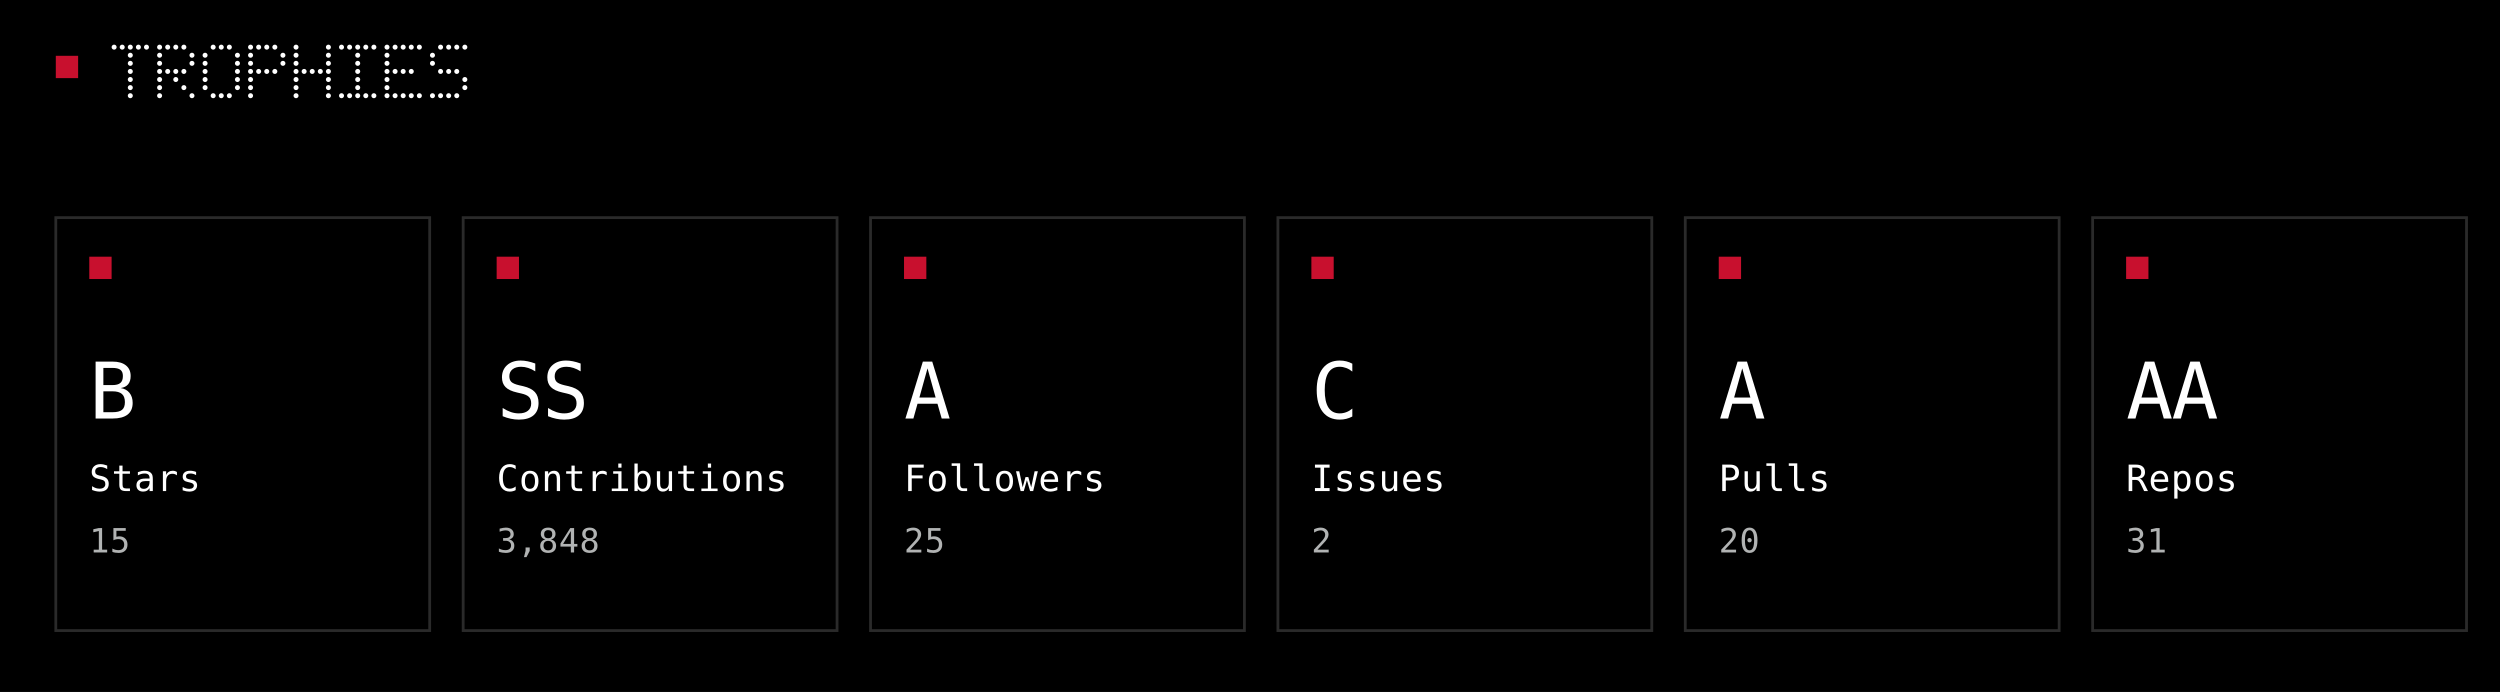
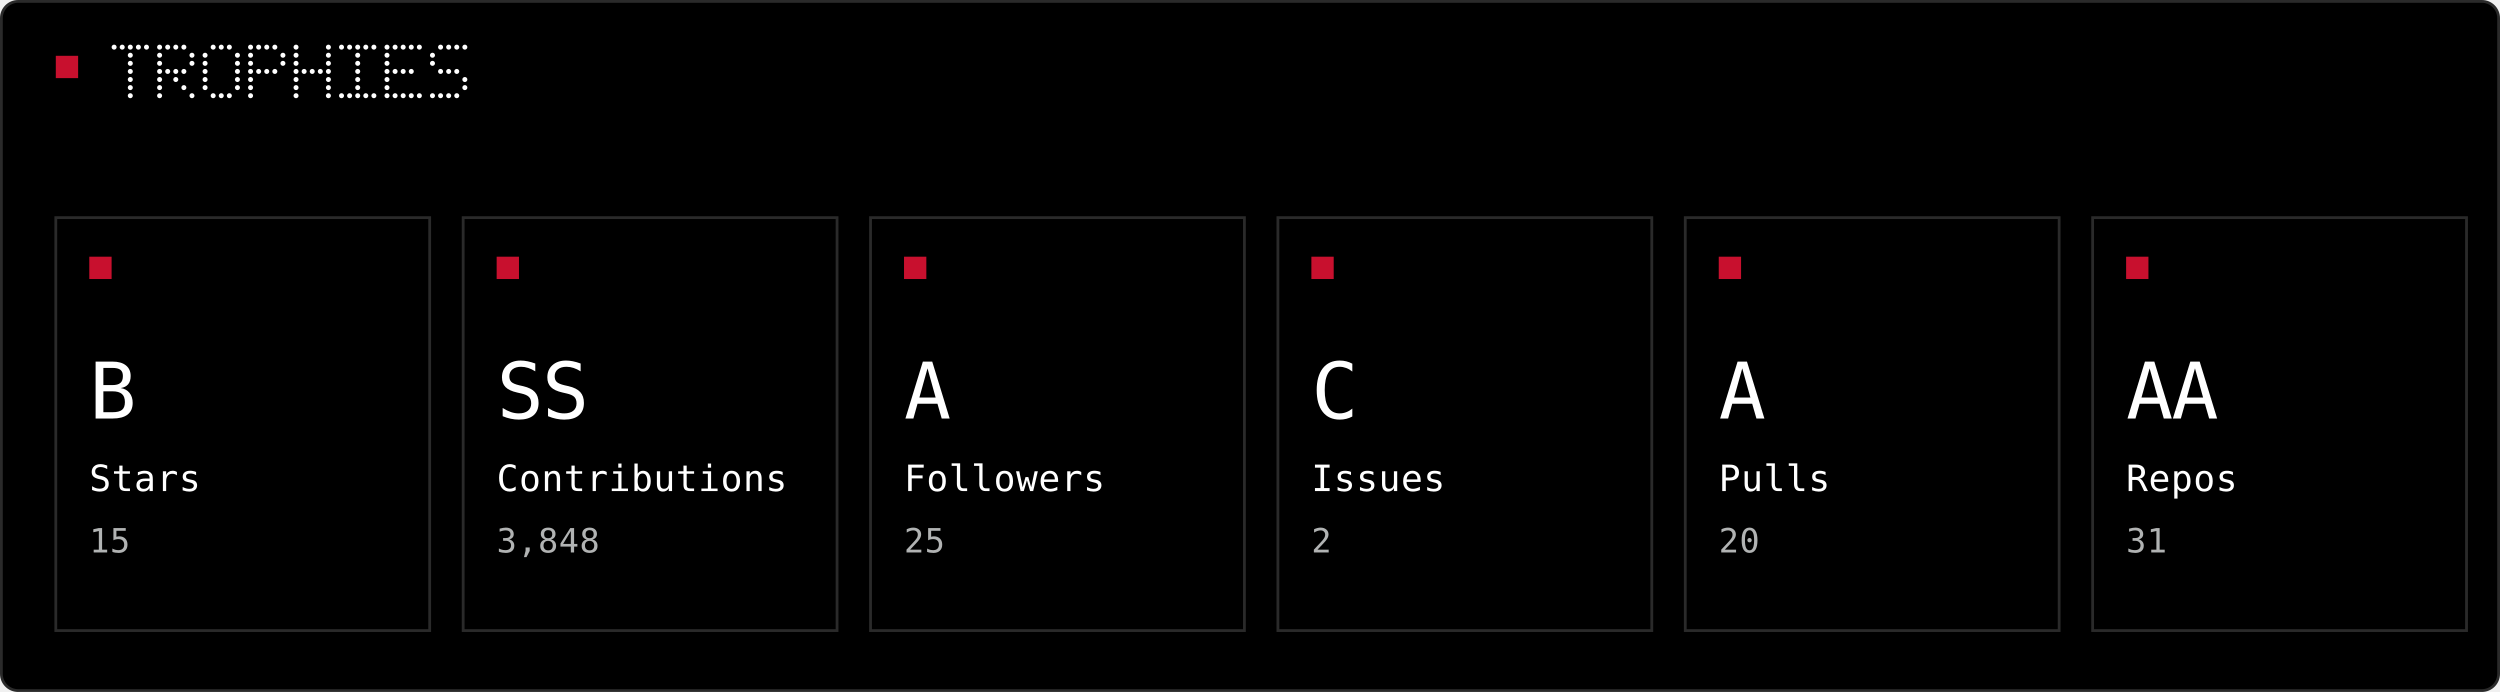
<svg xmlns="http://www.w3.org/2000/svg" width="896" height="248" viewBox="0 0 896 248" role="img">
-   <rect width="896" height="248" fill="#000000" />
+   <rect x="0.5" y="0.5" width="895" height="247" rx="6" fill="#000000" stroke="#2A2A2A" stroke-width="1" />
  <rect x="20" y="20" width="8" height="8" fill="#C8102E" />
  <circle cx="40.9" cy="16.9" r="0.90" fill="#FFFFFF" />
  <circle cx="43.8" cy="16.9" r="0.90" fill="#FFFFFF" />
  <circle cx="46.7" cy="16.9" r="0.90" fill="#FFFFFF" />
  <circle cx="49.6" cy="16.9" r="0.90" fill="#FFFFFF" />
  <circle cx="52.5" cy="16.9" r="0.90" fill="#FFFFFF" />
  <circle cx="46.7" cy="19.8" r="0.90" fill="#FFFFFF" />
  <circle cx="46.7" cy="22.7" r="0.90" fill="#FFFFFF" />
  <circle cx="46.7" cy="25.6" r="0.90" fill="#FFFFFF" />
  <circle cx="46.7" cy="28.5" r="0.90" fill="#FFFFFF" />
  <circle cx="46.7" cy="31.4" r="0.90" fill="#FFFFFF" />
  <circle cx="46.7" cy="34.3" r="0.90" fill="#FFFFFF" />
  <circle cx="57.2" cy="16.9" r="0.90" fill="#FFFFFF" />
  <circle cx="60.1" cy="16.9" r="0.90" fill="#FFFFFF" />
  <circle cx="63.0" cy="16.9" r="0.90" fill="#FFFFFF" />
  <circle cx="65.9" cy="16.9" r="0.90" fill="#FFFFFF" />
  <circle cx="57.2" cy="19.8" r="0.90" fill="#FFFFFF" />
  <circle cx="68.8" cy="19.8" r="0.90" fill="#FFFFFF" />
  <circle cx="57.2" cy="22.7" r="0.90" fill="#FFFFFF" />
  <circle cx="68.8" cy="22.7" r="0.90" fill="#FFFFFF" />
  <circle cx="57.2" cy="25.6" r="0.90" fill="#FFFFFF" />
  <circle cx="60.1" cy="25.6" r="0.90" fill="#FFFFFF" />
  <circle cx="63.0" cy="25.6" r="0.90" fill="#FFFFFF" />
  <circle cx="65.9" cy="25.6" r="0.90" fill="#FFFFFF" />
  <circle cx="57.2" cy="28.5" r="0.90" fill="#FFFFFF" />
  <circle cx="63.0" cy="28.5" r="0.90" fill="#FFFFFF" />
  <circle cx="57.2" cy="31.4" r="0.90" fill="#FFFFFF" />
  <circle cx="65.9" cy="31.4" r="0.90" fill="#FFFFFF" />
  <circle cx="57.2" cy="34.3" r="0.90" fill="#FFFFFF" />
  <circle cx="68.8" cy="34.3" r="0.90" fill="#FFFFFF" />
  <circle cx="76.4" cy="16.9" r="0.90" fill="#FFFFFF" />
  <circle cx="79.3" cy="16.9" r="0.90" fill="#FFFFFF" />
  <circle cx="82.2" cy="16.9" r="0.90" fill="#FFFFFF" />
  <circle cx="73.5" cy="19.8" r="0.90" fill="#FFFFFF" />
  <circle cx="85.1" cy="19.8" r="0.90" fill="#FFFFFF" />
  <circle cx="73.5" cy="22.7" r="0.90" fill="#FFFFFF" />
  <circle cx="85.1" cy="22.7" r="0.90" fill="#FFFFFF" />
  <circle cx="73.5" cy="25.6" r="0.90" fill="#FFFFFF" />
  <circle cx="85.1" cy="25.6" r="0.90" fill="#FFFFFF" />
  <circle cx="73.5" cy="28.5" r="0.90" fill="#FFFFFF" />
  <circle cx="85.1" cy="28.5" r="0.90" fill="#FFFFFF" />
  <circle cx="73.5" cy="31.4" r="0.90" fill="#FFFFFF" />
  <circle cx="85.1" cy="31.4" r="0.90" fill="#FFFFFF" />
  <circle cx="76.4" cy="34.3" r="0.90" fill="#FFFFFF" />
  <circle cx="79.3" cy="34.3" r="0.90" fill="#FFFFFF" />
  <circle cx="82.2" cy="34.3" r="0.90" fill="#FFFFFF" />
  <circle cx="89.8" cy="16.9" r="0.90" fill="#FFFFFF" />
  <circle cx="92.7" cy="16.9" r="0.90" fill="#FFFFFF" />
  <circle cx="95.6" cy="16.9" r="0.90" fill="#FFFFFF" />
  <circle cx="98.5" cy="16.9" r="0.90" fill="#FFFFFF" />
  <circle cx="89.8" cy="19.8" r="0.90" fill="#FFFFFF" />
  <circle cx="101.4" cy="19.8" r="0.90" fill="#FFFFFF" />
  <circle cx="89.8" cy="22.7" r="0.90" fill="#FFFFFF" />
  <circle cx="101.4" cy="22.7" r="0.90" fill="#FFFFFF" />
  <circle cx="89.8" cy="25.6" r="0.90" fill="#FFFFFF" />
  <circle cx="92.7" cy="25.6" r="0.90" fill="#FFFFFF" />
  <circle cx="95.6" cy="25.6" r="0.90" fill="#FFFFFF" />
  <circle cx="98.5" cy="25.6" r="0.90" fill="#FFFFFF" />
  <circle cx="89.8" cy="28.5" r="0.90" fill="#FFFFFF" />
  <circle cx="89.8" cy="31.4" r="0.90" fill="#FFFFFF" />
  <circle cx="89.8" cy="34.3" r="0.90" fill="#FFFFFF" />
  <circle cx="106.1" cy="16.9" r="0.90" fill="#FFFFFF" />
  <circle cx="117.7" cy="16.9" r="0.90" fill="#FFFFFF" />
  <circle cx="106.1" cy="19.8" r="0.90" fill="#FFFFFF" />
  <circle cx="117.7" cy="19.8" r="0.90" fill="#FFFFFF" />
  <circle cx="106.1" cy="22.7" r="0.90" fill="#FFFFFF" />
  <circle cx="117.7" cy="22.7" r="0.90" fill="#FFFFFF" />
  <circle cx="106.1" cy="25.6" r="0.90" fill="#FFFFFF" />
  <circle cx="109.0" cy="25.6" r="0.90" fill="#FFFFFF" />
  <circle cx="111.9" cy="25.6" r="0.90" fill="#FFFFFF" />
  <circle cx="114.8" cy="25.6" r="0.90" fill="#FFFFFF" />
  <circle cx="117.7" cy="25.6" r="0.90" fill="#FFFFFF" />
  <circle cx="106.1" cy="28.5" r="0.90" fill="#FFFFFF" />
  <circle cx="117.7" cy="28.5" r="0.90" fill="#FFFFFF" />
  <circle cx="106.1" cy="31.4" r="0.90" fill="#FFFFFF" />
  <circle cx="117.7" cy="31.4" r="0.90" fill="#FFFFFF" />
  <circle cx="106.1" cy="34.3" r="0.90" fill="#FFFFFF" />
  <circle cx="117.7" cy="34.3" r="0.90" fill="#FFFFFF" />
  <circle cx="122.4" cy="16.9" r="0.90" fill="#FFFFFF" />
  <circle cx="125.3" cy="16.9" r="0.90" fill="#FFFFFF" />
  <circle cx="128.2" cy="16.9" r="0.90" fill="#FFFFFF" />
  <circle cx="131.1" cy="16.9" r="0.90" fill="#FFFFFF" />
  <circle cx="134.0" cy="16.9" r="0.90" fill="#FFFFFF" />
  <circle cx="128.2" cy="19.8" r="0.90" fill="#FFFFFF" />
  <circle cx="128.2" cy="22.7" r="0.90" fill="#FFFFFF" />
  <circle cx="128.2" cy="25.6" r="0.90" fill="#FFFFFF" />
  <circle cx="128.2" cy="28.5" r="0.90" fill="#FFFFFF" />
  <circle cx="128.2" cy="31.4" r="0.90" fill="#FFFFFF" />
  <circle cx="122.4" cy="34.3" r="0.90" fill="#FFFFFF" />
  <circle cx="125.3" cy="34.3" r="0.90" fill="#FFFFFF" />
  <circle cx="128.2" cy="34.3" r="0.90" fill="#FFFFFF" />
  <circle cx="131.1" cy="34.3" r="0.90" fill="#FFFFFF" />
  <circle cx="134.0" cy="34.3" r="0.90" fill="#FFFFFF" />
  <circle cx="138.7" cy="16.9" r="0.90" fill="#FFFFFF" />
  <circle cx="141.6" cy="16.9" r="0.90" fill="#FFFFFF" />
  <circle cx="144.5" cy="16.9" r="0.90" fill="#FFFFFF" />
  <circle cx="147.4" cy="16.9" r="0.90" fill="#FFFFFF" />
  <circle cx="150.3" cy="16.9" r="0.90" fill="#FFFFFF" />
  <circle cx="138.7" cy="19.8" r="0.90" fill="#FFFFFF" />
  <circle cx="138.7" cy="22.7" r="0.90" fill="#FFFFFF" />
  <circle cx="138.7" cy="25.6" r="0.90" fill="#FFFFFF" />
  <circle cx="141.6" cy="25.6" r="0.90" fill="#FFFFFF" />
  <circle cx="144.5" cy="25.6" r="0.90" fill="#FFFFFF" />
  <circle cx="147.4" cy="25.6" r="0.90" fill="#FFFFFF" />
  <circle cx="138.7" cy="28.5" r="0.90" fill="#FFFFFF" />
  <circle cx="138.7" cy="31.4" r="0.90" fill="#FFFFFF" />
  <circle cx="138.7" cy="34.3" r="0.90" fill="#FFFFFF" />
  <circle cx="141.6" cy="34.3" r="0.90" fill="#FFFFFF" />
  <circle cx="144.5" cy="34.3" r="0.90" fill="#FFFFFF" />
  <circle cx="147.4" cy="34.3" r="0.90" fill="#FFFFFF" />
  <circle cx="150.3" cy="34.3" r="0.90" fill="#FFFFFF" />
  <circle cx="157.9" cy="16.9" r="0.90" fill="#FFFFFF" />
  <circle cx="160.8" cy="16.9" r="0.90" fill="#FFFFFF" />
  <circle cx="163.7" cy="16.9" r="0.90" fill="#FFFFFF" />
  <circle cx="166.6" cy="16.9" r="0.90" fill="#FFFFFF" />
  <circle cx="155.0" cy="19.8" r="0.90" fill="#FFFFFF" />
  <circle cx="155.0" cy="22.7" r="0.90" fill="#FFFFFF" />
  <circle cx="157.9" cy="25.6" r="0.90" fill="#FFFFFF" />
  <circle cx="160.8" cy="25.6" r="0.90" fill="#FFFFFF" />
  <circle cx="163.7" cy="25.6" r="0.90" fill="#FFFFFF" />
  <circle cx="166.6" cy="28.5" r="0.90" fill="#FFFFFF" />
  <circle cx="166.6" cy="31.4" r="0.90" fill="#FFFFFF" />
  <circle cx="155.0" cy="34.3" r="0.90" fill="#FFFFFF" />
  <circle cx="157.9" cy="34.3" r="0.90" fill="#FFFFFF" />
  <circle cx="160.8" cy="34.3" r="0.90" fill="#FFFFFF" />
  <circle cx="163.7" cy="34.3" r="0.90" fill="#FFFFFF" />
  <rect x="20" y="78" width="134" height="148" fill="none" stroke="#2A2A2A" />
  <rect x="32" y="92" width="8" height="8" fill="#C8102E" />
  <text x="32" y="150" fill="#FFFFFF" font-family="ui-monospace, Geist Mono, monospace" font-size="28" letter-spacing="-0.6" dominant-baseline="auto">B</text>
  <text x="32" y="176" fill="#FFFFFF" font-family="ui-monospace, Geist Mono, monospace" font-size="13" letter-spacing="0.2" dominant-baseline="auto">Stars</text>
  <text x="32" y="198" fill="#B1B3B3" font-family="ui-monospace, Geist Mono, monospace" font-size="12" letter-spacing="0.2" dominant-baseline="auto">15</text>
  <rect x="166" y="78" width="134" height="148" fill="none" stroke="#2A2A2A" />
  <rect x="178" y="92" width="8" height="8" fill="#C8102E" />
  <text x="178" y="150" fill="#FFFFFF" font-family="ui-monospace, Geist Mono, monospace" font-size="28" letter-spacing="-0.6" dominant-baseline="auto">SS</text>
  <text x="178" y="176" fill="#FFFFFF" font-family="ui-monospace, Geist Mono, monospace" font-size="13" letter-spacing="0.2" dominant-baseline="auto">Contributions</text>
  <text x="178" y="198" fill="#B1B3B3" font-family="ui-monospace, Geist Mono, monospace" font-size="12" letter-spacing="0.2" dominant-baseline="auto">3,848</text>
  <rect x="312" y="78" width="134" height="148" fill="none" stroke="#2A2A2A" />
  <rect x="324" y="92" width="8" height="8" fill="#C8102E" />
  <text x="324" y="150" fill="#FFFFFF" font-family="ui-monospace, Geist Mono, monospace" font-size="28" letter-spacing="-0.6" dominant-baseline="auto">A</text>
  <text x="324" y="176" fill="#FFFFFF" font-family="ui-monospace, Geist Mono, monospace" font-size="13" letter-spacing="0.2" dominant-baseline="auto">Followers</text>
  <text x="324" y="198" fill="#B1B3B3" font-family="ui-monospace, Geist Mono, monospace" font-size="12" letter-spacing="0.2" dominant-baseline="auto">25</text>
  <rect x="458" y="78" width="134" height="148" fill="none" stroke="#2A2A2A" />
  <rect x="470" y="92" width="8" height="8" fill="#C8102E" />
  <text x="470" y="150" fill="#FFFFFF" font-family="ui-monospace, Geist Mono, monospace" font-size="28" letter-spacing="-0.6" dominant-baseline="auto">C</text>
  <text x="470" y="176" fill="#FFFFFF" font-family="ui-monospace, Geist Mono, monospace" font-size="13" letter-spacing="0.2" dominant-baseline="auto">Issues</text>
  <text x="470" y="198" fill="#B1B3B3" font-family="ui-monospace, Geist Mono, monospace" font-size="12" letter-spacing="0.2" dominant-baseline="auto">2</text>
  <rect x="604" y="78" width="134" height="148" fill="none" stroke="#2A2A2A" />
  <rect x="616" y="92" width="8" height="8" fill="#C8102E" />
  <text x="616" y="150" fill="#FFFFFF" font-family="ui-monospace, Geist Mono, monospace" font-size="28" letter-spacing="-0.6" dominant-baseline="auto">A</text>
  <text x="616" y="176" fill="#FFFFFF" font-family="ui-monospace, Geist Mono, monospace" font-size="13" letter-spacing="0.2" dominant-baseline="auto">Pulls</text>
  <text x="616" y="198" fill="#B1B3B3" font-family="ui-monospace, Geist Mono, monospace" font-size="12" letter-spacing="0.2" dominant-baseline="auto">20</text>
  <rect x="750" y="78" width="134" height="148" fill="none" stroke="#2A2A2A" />
  <rect x="762" y="92" width="8" height="8" fill="#C8102E" />
  <text x="762" y="150" fill="#FFFFFF" font-family="ui-monospace, Geist Mono, monospace" font-size="28" letter-spacing="-0.6" dominant-baseline="auto">AA</text>
  <text x="762" y="176" fill="#FFFFFF" font-family="ui-monospace, Geist Mono, monospace" font-size="13" letter-spacing="0.2" dominant-baseline="auto">Repos</text>
  <text x="762" y="198" fill="#B1B3B3" font-family="ui-monospace, Geist Mono, monospace" font-size="12" letter-spacing="0.2" dominant-baseline="auto">31</text>
</svg>
